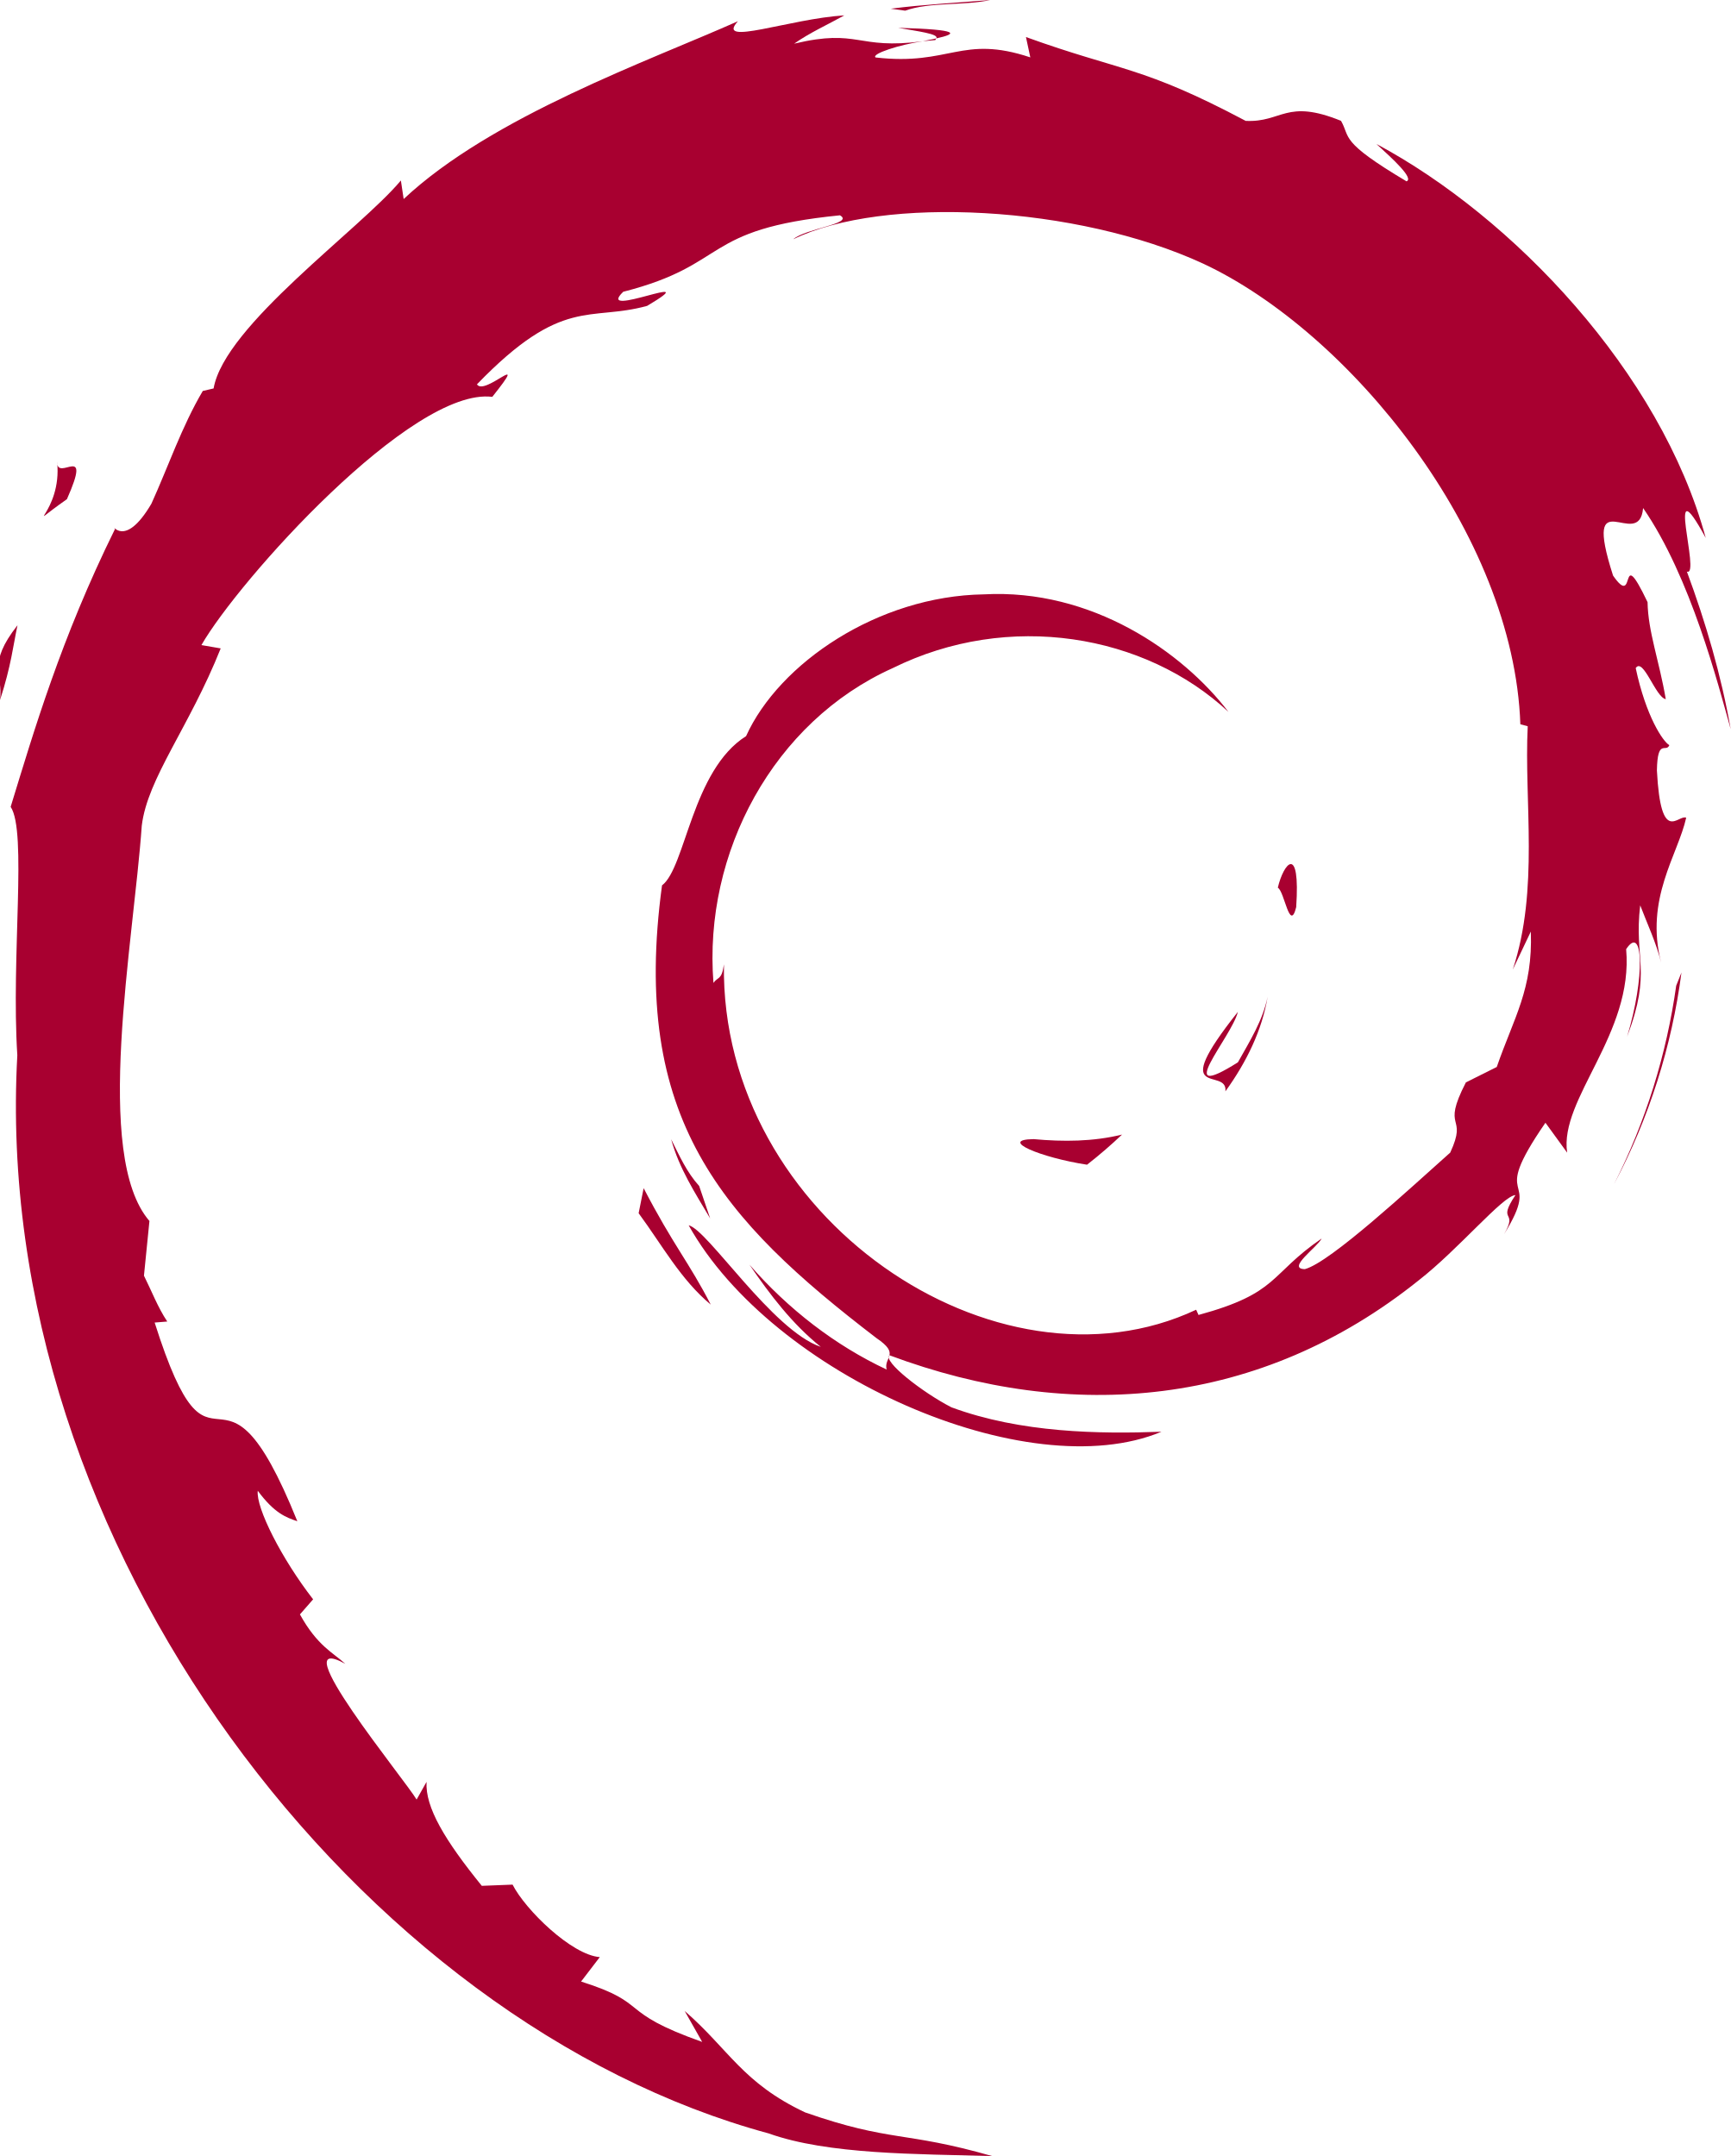
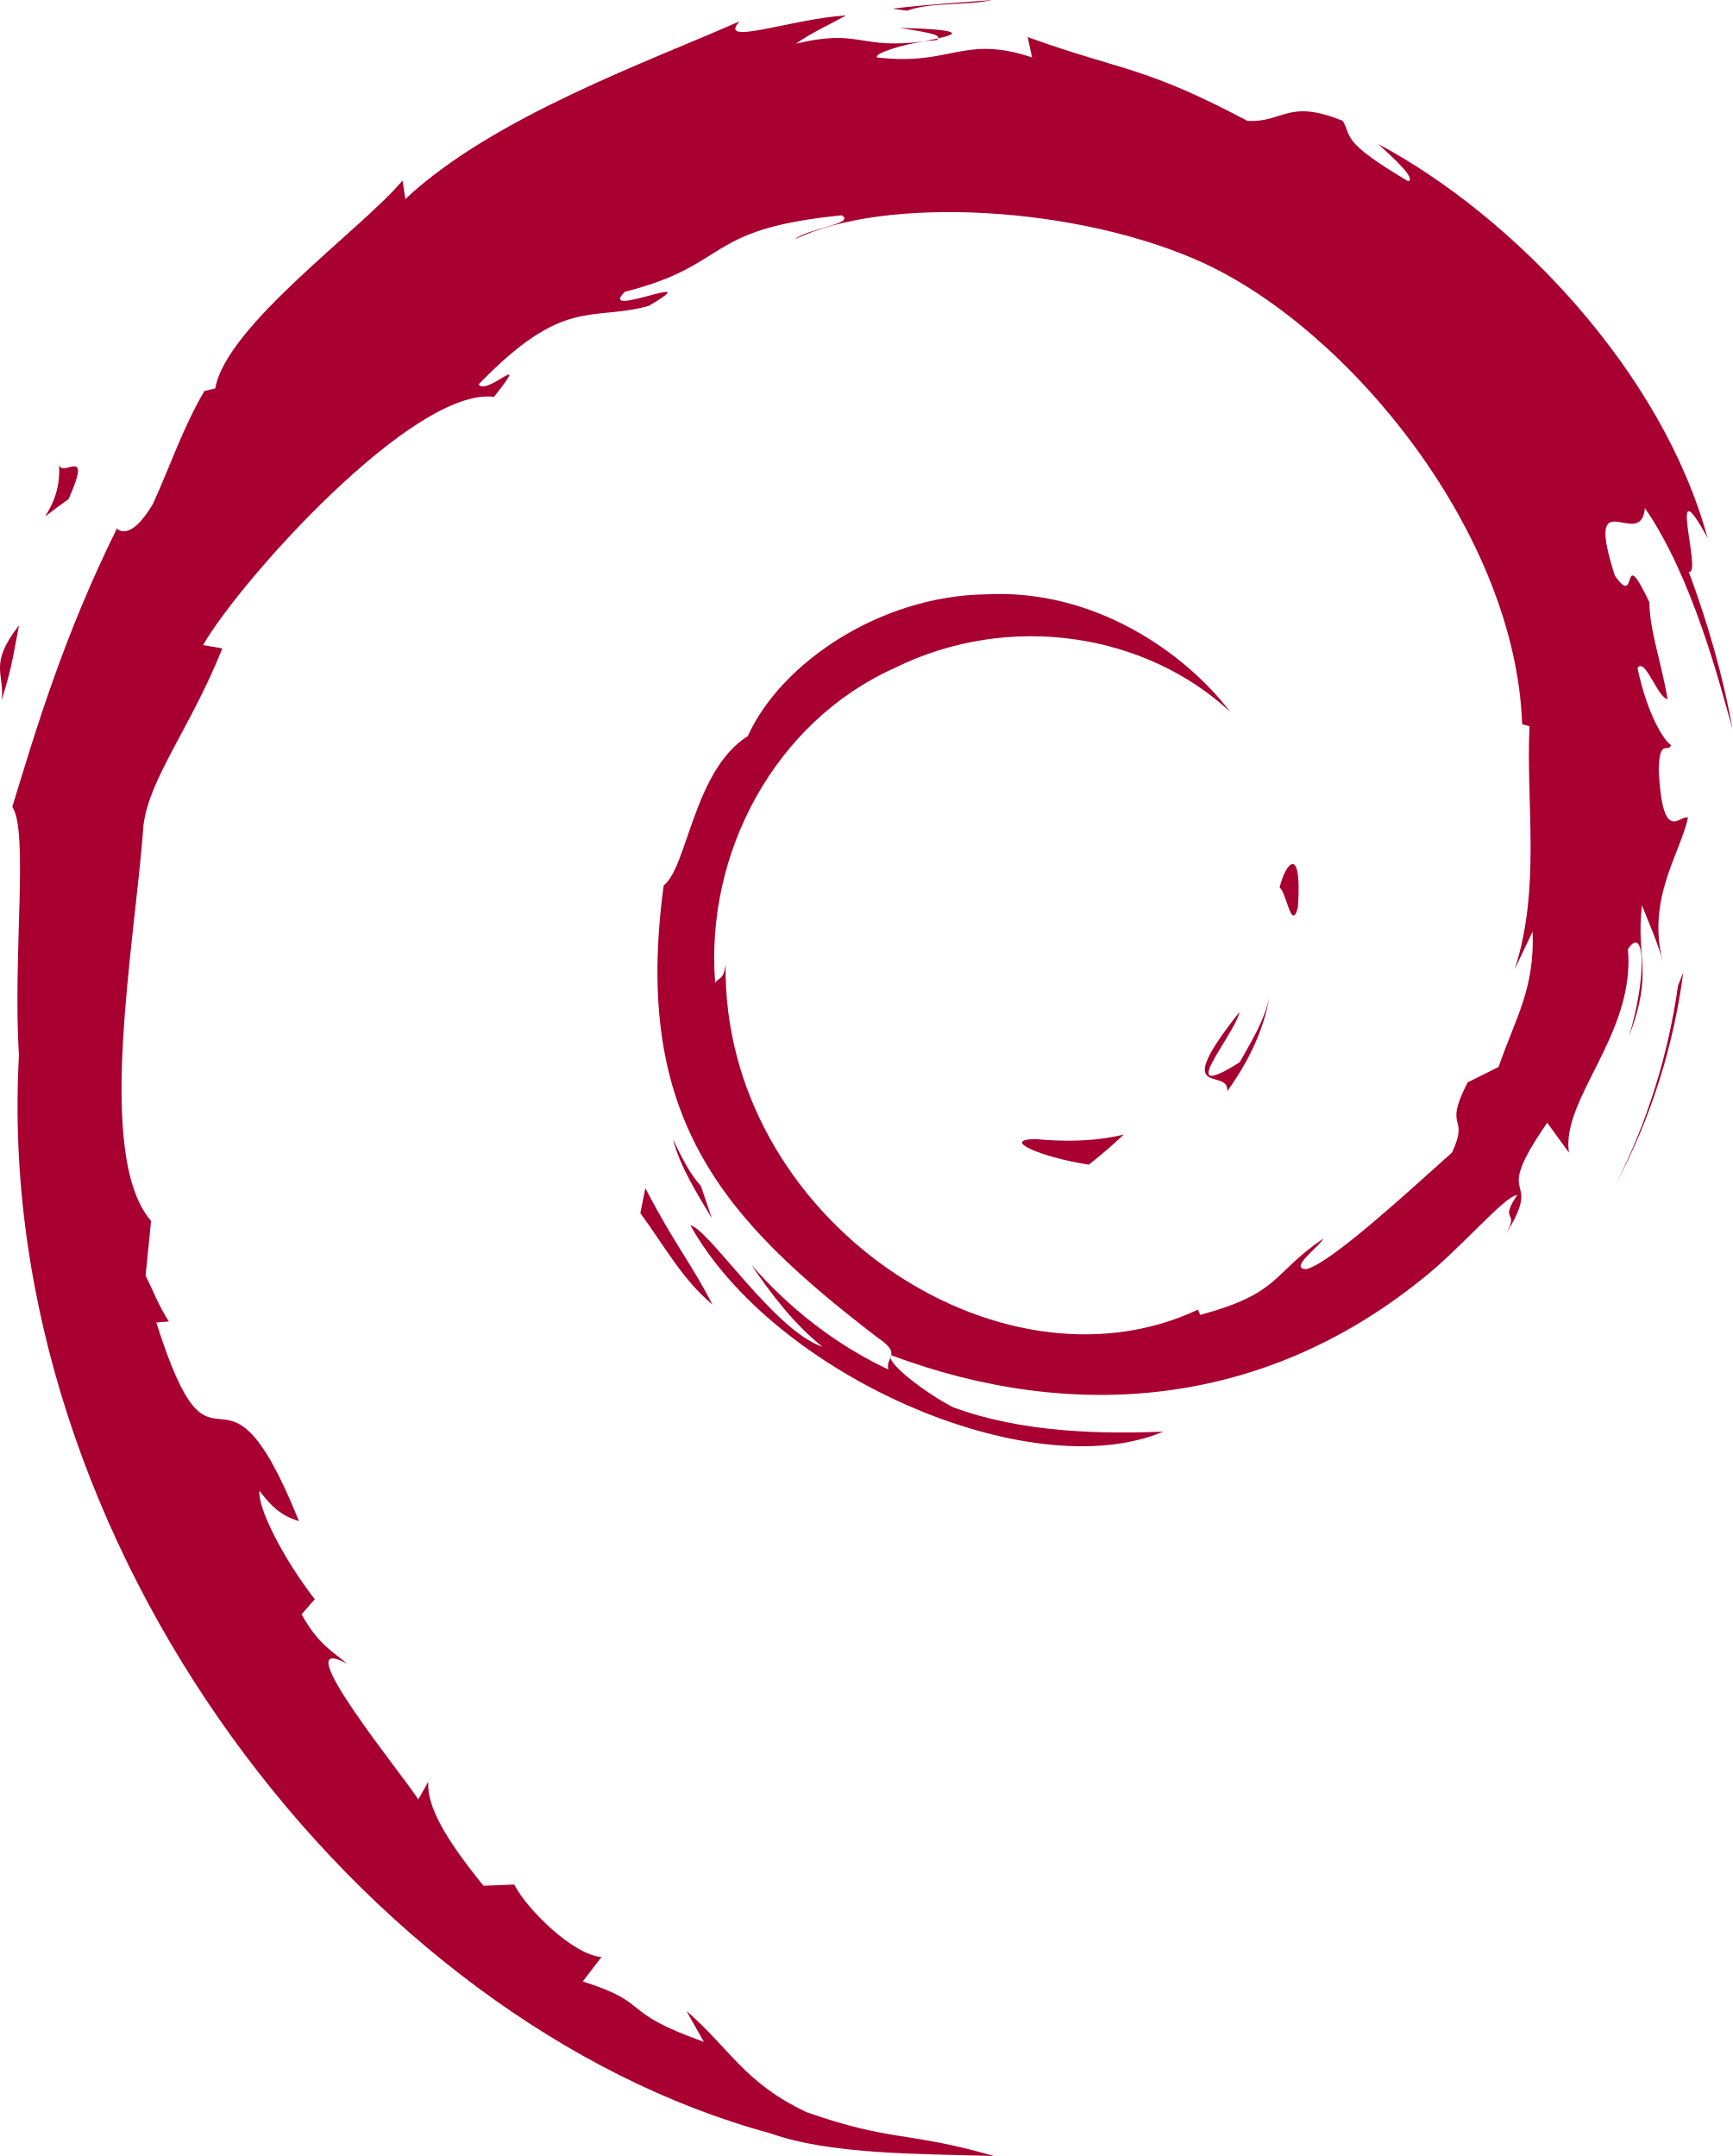
- <svg xmlns="http://www.w3.org/2000/svg" width="87.041" height="108.445" viewBox="0 0 87.041 108.445" overflow="visible" enable-background="new 0 0 87.041 108.445" xml:space="preserve">
-   <g id="Layer_1">
-     <g>
-       <path fill="#A80030" d="M51.986,57.297c-1.797,0.025,0.34,0.926,2.686,1.287     c0.648-0.506,1.236-1.018,1.76-1.516C54.971,57.426,53.484,57.434,51.986,57.297" />
-       <path fill="#A80030" d="M61.631,54.893c1.07-1.477,1.85-3.094,2.125-4.766c-0.24,1.192-0.887,2.221-1.496,3.307     c-3.359,2.115-0.316-1.256-0.002-2.537C58.646,55.443,61.762,53.623,61.631,54.893" />
-       <path fill="#A80030" d="M65.191,45.629c0.217-3.236-0.637-2.213-0.924-0.978     C64.602,44.825,64.867,46.932,65.191,45.629" />
-       <path fill="#A80030" d="M45.172,1.399c0.959,0.172,2.072,0.304,1.916,0.533     C48.137,1.702,48.375,1.49,45.172,1.399" />
-       <path fill="#A80030" d="M47.088,1.932l-0.678,0.14l0.631-0.056L47.088,1.932" />
-       <path fill="#A80030" d="M76.992,46.856c0.107,2.906-0.85,4.316-1.713,6.812l-1.553,0.776     c-1.271,2.468,0.123,1.567-0.787,3.53c-1.984,1.764-6.021,5.52-7.313,5.863c-0.943-0.021,0.639-1.113,0.846-1.541     c-2.656,1.824-2.131,2.738-6.193,3.846l-0.119-0.264c-10.018,4.713-23.934-4.627-23.751-17.371     c-0.107,0.809-0.304,0.607-0.526,0.934c-0.517-6.557,3.028-13.143,9.007-15.832c5.848-2.895,12.704-1.707,16.893,2.197     c-2.301-3.014-6.881-6.209-12.309-5.91c-5.317,0.084-10.291,3.463-11.951,7.131c-2.724,1.715-3.04,6.611-4.227,7.507     C31.699,56.271,36.3,61.342,44.083,67.307c1.225,0.826,0.345,0.951,0.511,1.58c-2.586-1.211-4.954-3.039-6.901-5.277     c1.033,1.512,2.148,2.982,3.589,4.137c-2.438-0.826-5.695-5.908-6.646-6.115c4.203,7.525,17.052,13.197,23.78,10.383     c-3.113,0.115-7.068,0.064-10.566-1.229c-1.469-0.756-3.467-2.322-3.11-2.615c9.182,3.43,18.667,2.598,26.612-3.771     c2.021-1.574,4.229-4.252,4.867-4.289c-0.961,1.445,0.164,0.695-0.574,1.971c2.014-3.248-0.875-1.322,2.082-5.609l1.092,1.504     c-0.406-2.696,3.348-5.97,2.967-10.234c0.861-1.304,0.961,1.403,0.047,4.403c1.268-3.328,0.334-3.863,0.66-6.609     c0.352,0.923,0.814,1.904,1.051,2.878c-0.826-3.216,0.848-5.416,1.262-7.285c-0.408-0.181-1.275,1.422-1.473-2.377     c0.029-1.65,0.459-0.865,0.625-1.271c-0.324-0.186-1.174-1.451-1.691-3.877c0.375-0.57,1.002,1.478,1.512,1.562     c-0.328-1.929-0.893-3.4-0.916-4.88c-1.49-3.114-0.527,0.415-1.736-1.337c-1.586-4.947,1.316-1.148,1.512-3.396     c2.404,3.483,3.775,8.881,4.404,11.117c-0.48-2.726-1.256-5.367-2.203-7.922c0.73,0.307-1.176-5.609,0.949-1.691     c-2.27-8.352-9.715-16.156-16.564-19.818c0.838,0.767,1.896,1.73,1.516,1.881c-3.406-2.028-2.807-2.186-3.295-3.043     c-2.775-1.129-2.957,0.091-4.795,0.002c-5.23-2.774-6.238-2.479-11.051-4.217l0.219,1.023c-3.465-1.154-4.037,0.438-7.782,0.004     c-0.228-0.178,1.2-0.644,2.375-0.815c-3.35,0.442-3.193-0.66-6.471,0.122c0.808-0.567,1.662-0.942,2.524-1.424     c-2.732,0.166-6.522,1.59-5.352,0.295c-4.456,1.988-12.37,4.779-16.811,8.943l-0.14-0.933c-2.035,2.443-8.874,7.296-9.419,10.46     l-0.544,0.127c-1.059,1.793-1.744,3.825-2.584,5.67c-1.385,2.36-2.03,0.908-1.833,1.278c-2.724,5.523-4.077,10.164-5.246,13.97     c0.833,1.245,0.02,7.495,0.335,12.497c-1.368,24.704,17.338,48.69,37.785,54.228c2.997,1.072,7.454,1.031,11.245,1.141     c-4.473-1.279-5.051-0.678-9.408-2.197c-3.143-1.48-3.832-3.17-6.058-5.102l0.881,1.557c-4.366-1.545-2.539-1.912-6.091-3.037     l0.941-1.229c-1.415-0.107-3.748-2.385-4.386-3.646l-1.548,0.061c-1.86-2.295-2.851-3.949-2.779-5.23l-0.5,0.891     c-0.567-0.973-6.843-8.607-3.587-6.83c-0.605-0.553-1.409-0.9-2.281-2.484l0.663-0.758c-1.567-2.016-2.884-4.6-2.784-5.461     c0.836,1.129,1.416,1.34,1.99,1.533c-3.957-9.818-4.179-0.541-7.176-9.994l0.634-0.051c-0.486-0.732-0.781-1.527-1.172-2.307     l0.276-2.75C4.667,58.121,6.719,47.409,7.13,41.534c0.285-2.389,2.378-4.932,3.97-8.92l-0.97-0.167     c1.854-3.234,10.586-12.988,14.63-12.486c1.959-2.461-0.389-0.009-0.772-0.629c4.303-4.453,5.656-3.146,8.56-3.947     c3.132-1.859-2.688,0.725-1.203-0.709c5.414-1.383,3.837-3.144,10.9-3.846c0.745,0.424-1.729,0.655-2.35,1.205     c4.511-2.207,14.275-1.705,20.617,1.225c7.359,3.439,15.627,13.605,15.953,23.17l0.371,0.1     c-0.188,3.802,0.582,8.199-0.752,12.238L76.992,46.856" />
-       <path fill="#A80030" d="M32.372,59.764l-0.252,1.26c1.181,1.604,2.118,3.342,3.626,4.596     C34.661,63.502,33.855,62.627,32.372,59.764" />
-       <path fill="#A80030" d="M35.164,59.654c-0.625-0.691-0.995-1.523-1.409-2.352     c0.396,1.457,1.207,2.709,1.962,3.982L35.164,59.654" />
-       <path fill="#A80030" d="M84.568,48.916l-0.264,0.662c-0.484,3.438-1.529,6.84-3.131,9.994     C82.943,56.244,84.088,52.604,84.568,48.916" />
-       <path fill="#A80030" d="M45.527,0.537C46.742,0.092,48.514,0.293,49.803,0c-1.68,0.141-3.352,0.225-5.003,0.438     L45.527,0.537" />
-       <path fill="#A80030" d="M2.872,23.219c0.28,2.592-1.95,3.598,0.494,1.889     C4.676,22.157,2.854,24.293,2.872,23.219" />
-       <path fill="#A80030" d="M0,35.215c0.563-1.728,0.665-2.766,0.88-3.766C-0.676,33.438,0.164,33.862,0,35.215" />
-     </g>
+ <svg xmlns="http://www.w3.org/2000/svg" width="25.708" height="32" viewBox="-30.5 0 10.187 12.68" version="1.1" preserveAspectRatio="xMidYMid" id="svg12">
+   <defs id="defs12" />
+   <g fill="#a80030" id="g12" transform="matrix(0.0400133,0,0,0.0400133,-30.52602,0)">
+     <path d="m 152.797,167.425 c -5.251,0.073 0.994,2.706 7.849,3.761 1.893,-1.479 3.612,-2.975 5.143,-4.43 -4.269,1.046 -8.614,1.069 -12.991,0.669" id="path1" />
+     <path d="m 180.98,160.401 c 3.127,-4.316 5.406,-9.041 6.209,-13.927 -0.701,3.483 -2.592,6.49 -4.371,9.663 -9.815,6.18 -0.923,-3.67 -0.006,-7.413 -10.554,13.284 -1.449,7.966 -1.832,11.677" id="path2" />
+     <path d="m 191.382,133.331 c 0.634,-9.456 -1.861,-6.467 -2.7,-2.858 0.979,0.508 1.753,6.665 2.7,2.858" id="path3" />
+     <path d="m 132.886,4.088 c 2.802,0.503 6.055,0.888 5.599,1.557 3.065,-0.672 3.761,-1.292 -5.599,-1.557" id="path4" />
+     <path d="m 138.484,5.645 -1.981,0.409 1.844,-0.164 0.137,-0.245" id="path5" />
+     <path d="m 225.866,136.916 c 0.313,8.492 -2.484,12.612 -5.005,19.905 l -4.538,2.268 c -3.714,7.212 0.359,4.579 -2.3,10.315 -5.797,5.155 -17.594,16.13 -21.369,17.132 -2.756,-0.061 1.867,-3.252 2.472,-4.503 -7.761,5.33 -6.227,8.001 -18.096,11.238 l -0.348,-0.771 c -29.273,13.772 -69.937,-13.52 -69.402,-50.759 -0.313,2.364 -0.888,1.774 -1.537,2.729 -1.511,-19.16 8.848,-38.405 26.319,-46.262 17.088,-8.459 37.122,-4.988 49.362,6.42 -6.724,-8.807 -20.107,-18.143 -35.968,-17.269 -15.537,0.245 -30.071,10.119 -34.922,20.837 -7.96,5.011 -8.883,19.318 -12.352,21.936 -4.667,34.296 8.778,49.114 31.52,66.544 3.58,2.414 1.008,2.779 1.493,4.617 -7.556,-3.539 -14.476,-8.88 -20.165,-15.42 3.018,4.418 6.277,8.714 10.487,12.089 -7.124,-2.414 -16.641,-17.264 -19.42,-17.868 12.281,21.989 49.827,38.562 69.487,30.34 -9.096,0.336 -20.653,0.187 -30.875,-3.591 -4.293,-2.209 -10.131,-6.785 -9.088,-7.641 26.83,10.023 54.546,7.592 77.762,-11.019 5.905,-4.599 12.357,-12.425 14.222,-12.533 -2.808,4.222 0.479,2.031 -1.677,5.759 5.885,-9.491 -2.557,-3.863 6.084,-16.39 l 3.191,4.395 c -1.186,-7.878 9.783,-17.445 8.67,-29.904 2.516,-3.81 2.808,4.1 0.137,12.866 3.705,-9.725 0.976,-11.288 1.929,-19.312 1.029,2.697 2.379,5.564 3.071,8.41 -2.414,-9.397 2.478,-15.826 3.688,-21.287 -1.192,-0.529 -3.726,4.155 -4.304,-6.946 0.085,-4.821 1.341,-2.528 1.826,-3.714 -0.947,-0.544 -3.43,-4.24 -4.941,-11.329 1.096,-1.666 2.928,4.319 4.418,4.564 -0.958,-5.637 -2.609,-9.935 -2.677,-14.26 -4.354,-9.099 -1.54,1.213 -5.073,-3.907 -4.634,-14.455 3.845,-3.355 4.418,-9.923 7.025,10.178 11.031,25.951 12.869,32.485 -1.403,-7.966 -3.67,-15.683 -6.437,-23.149 2.133,0.897 -3.436,-16.39 2.773,-4.941 -6.633,-24.405 -28.388,-47.209 -48.401,-57.909 2.449,2.241 5.54,5.055 4.43,5.496 -9.953,-5.926 -8.202,-6.388 -9.628,-8.892 -8.109,-3.299 -8.641,0.266 -14.011,0.006 -15.282,-8.106 -18.228,-7.244 -32.292,-12.322 l 0.64,2.989 c -10.125,-3.372 -11.796,1.28 -22.739,0.012 -0.666,-0.52 3.506,-1.882 6.94,-2.381 -9.789,1.292 -9.33,-1.929 -18.909,0.356 2.361,-1.657 4.856,-2.753 7.375,-4.161 -7.983,0.485 -19.058,4.646 -15.639,0.862 C 96.316,8.93 73.191,17.085 60.214,29.253 L 59.805,26.526 C 53.859,33.665 33.875,47.846 32.282,57.091 l -1.59,0.371 C 27.598,62.702 25.596,68.639 23.142,74.03 19.095,80.926 17.21,76.684 17.786,77.765 9.826,93.903 5.872,107.465 2.457,118.586 4.891,122.224 2.515,140.487 3.435,155.103 -0.562,227.29 54.098,297.378 113.846,313.561 c 8.757,3.132 21.781,3.013 32.859,3.334 -13.07,-3.737 -14.759,-1.981 -27.491,-6.42 -9.184,-4.325 -11.197,-9.263 -17.702,-14.908 l 2.574,4.55 c -12.758,-4.515 -7.419,-5.587 -17.798,-8.874 l 2.75,-3.591 c -4.135,-0.313 -10.952,-6.969 -12.816,-10.654 l -4.523,0.178 C 66.263,270.469 63.367,265.636 63.577,261.893 l -1.461,2.604 c -1.657,-2.843 -19.996,-25.15 -10.481,-19.958 -1.768,-1.616 -4.117,-2.63 -6.665,-7.258 l 1.937,-2.215 c -4.579,-5.891 -8.427,-13.441 -8.135,-15.957 2.443,3.299 4.138,3.916 5.815,4.48 -11.563,-28.689 -12.211,-1.581 -20.969,-29.203 l 1.853,-0.149 c -1.42,-2.139 -2.282,-4.462 -3.425,-6.741 l 0.806,-8.036 c -8.325,-9.625 -2.329,-40.926 -1.128,-58.094 0.833,-6.981 6.949,-14.412 11.601,-26.065 l -2.834,-0.488 c 5.418,-9.45 30.933,-37.952 42.75,-36.485 5.724,-7.191 -1.137,-0.026 -2.256,-1.838 12.574,-13.012 16.527,-9.193 25.013,-11.533 9.152,-5.432 -7.855,2.118 -3.515,-2.072 15.82,-4.041 11.212,-9.187 31.85,-11.238 2.177,1.239 -5.052,1.914 -6.867,3.521 13.181,-6.449 41.712,-4.982 60.244,3.58 21.503,10.049 45.663,39.755 46.616,67.704 l 1.084,0.292 c -0.549,11.11 1.701,23.958 -2.197,35.76 l 2.653,-5.587" id="path6" />
+     <path d="m 95.483,174.634 -0.736,3.682 c 3.451,4.687 6.189,9.766 10.595,13.43 -3.17,-6.189 -5.526,-8.746 -9.859,-17.112" id="path7" />
+     <path d="m 103.642,174.313 c -1.826,-2.019 -2.907,-4.45 -4.117,-6.873 1.157,4.257 3.527,7.916 5.733,11.636 l -1.616,-4.763" id="path8" />
+     <path d="m 248.003,142.936 -0.771,1.934 c -1.414,10.046 -4.468,19.987 -9.149,29.203 5.172,-9.725 8.518,-20.361 9.92,-31.137" id="path9" />
+     <path d="M 133.923,1.569 C 137.473,0.269 142.651,0.856 146.418,0 141.509,0.412 136.623,0.657 131.799,1.28 l 2.124,0.289" id="path10" />
+     <path d="m 9.282,67.847 c 0.818,7.574 -5.698,10.514 1.443,5.52 3.828,-8.623 -1.496,-2.381 -1.443,-5.52" id="path11" />
+     <path d="M 0.89,102.9 C 2.535,97.851 2.833,94.818 3.462,91.896 -1.085,97.708 1.37,98.947 0.89,102.9" id="path12" />
  </g>
</svg>
